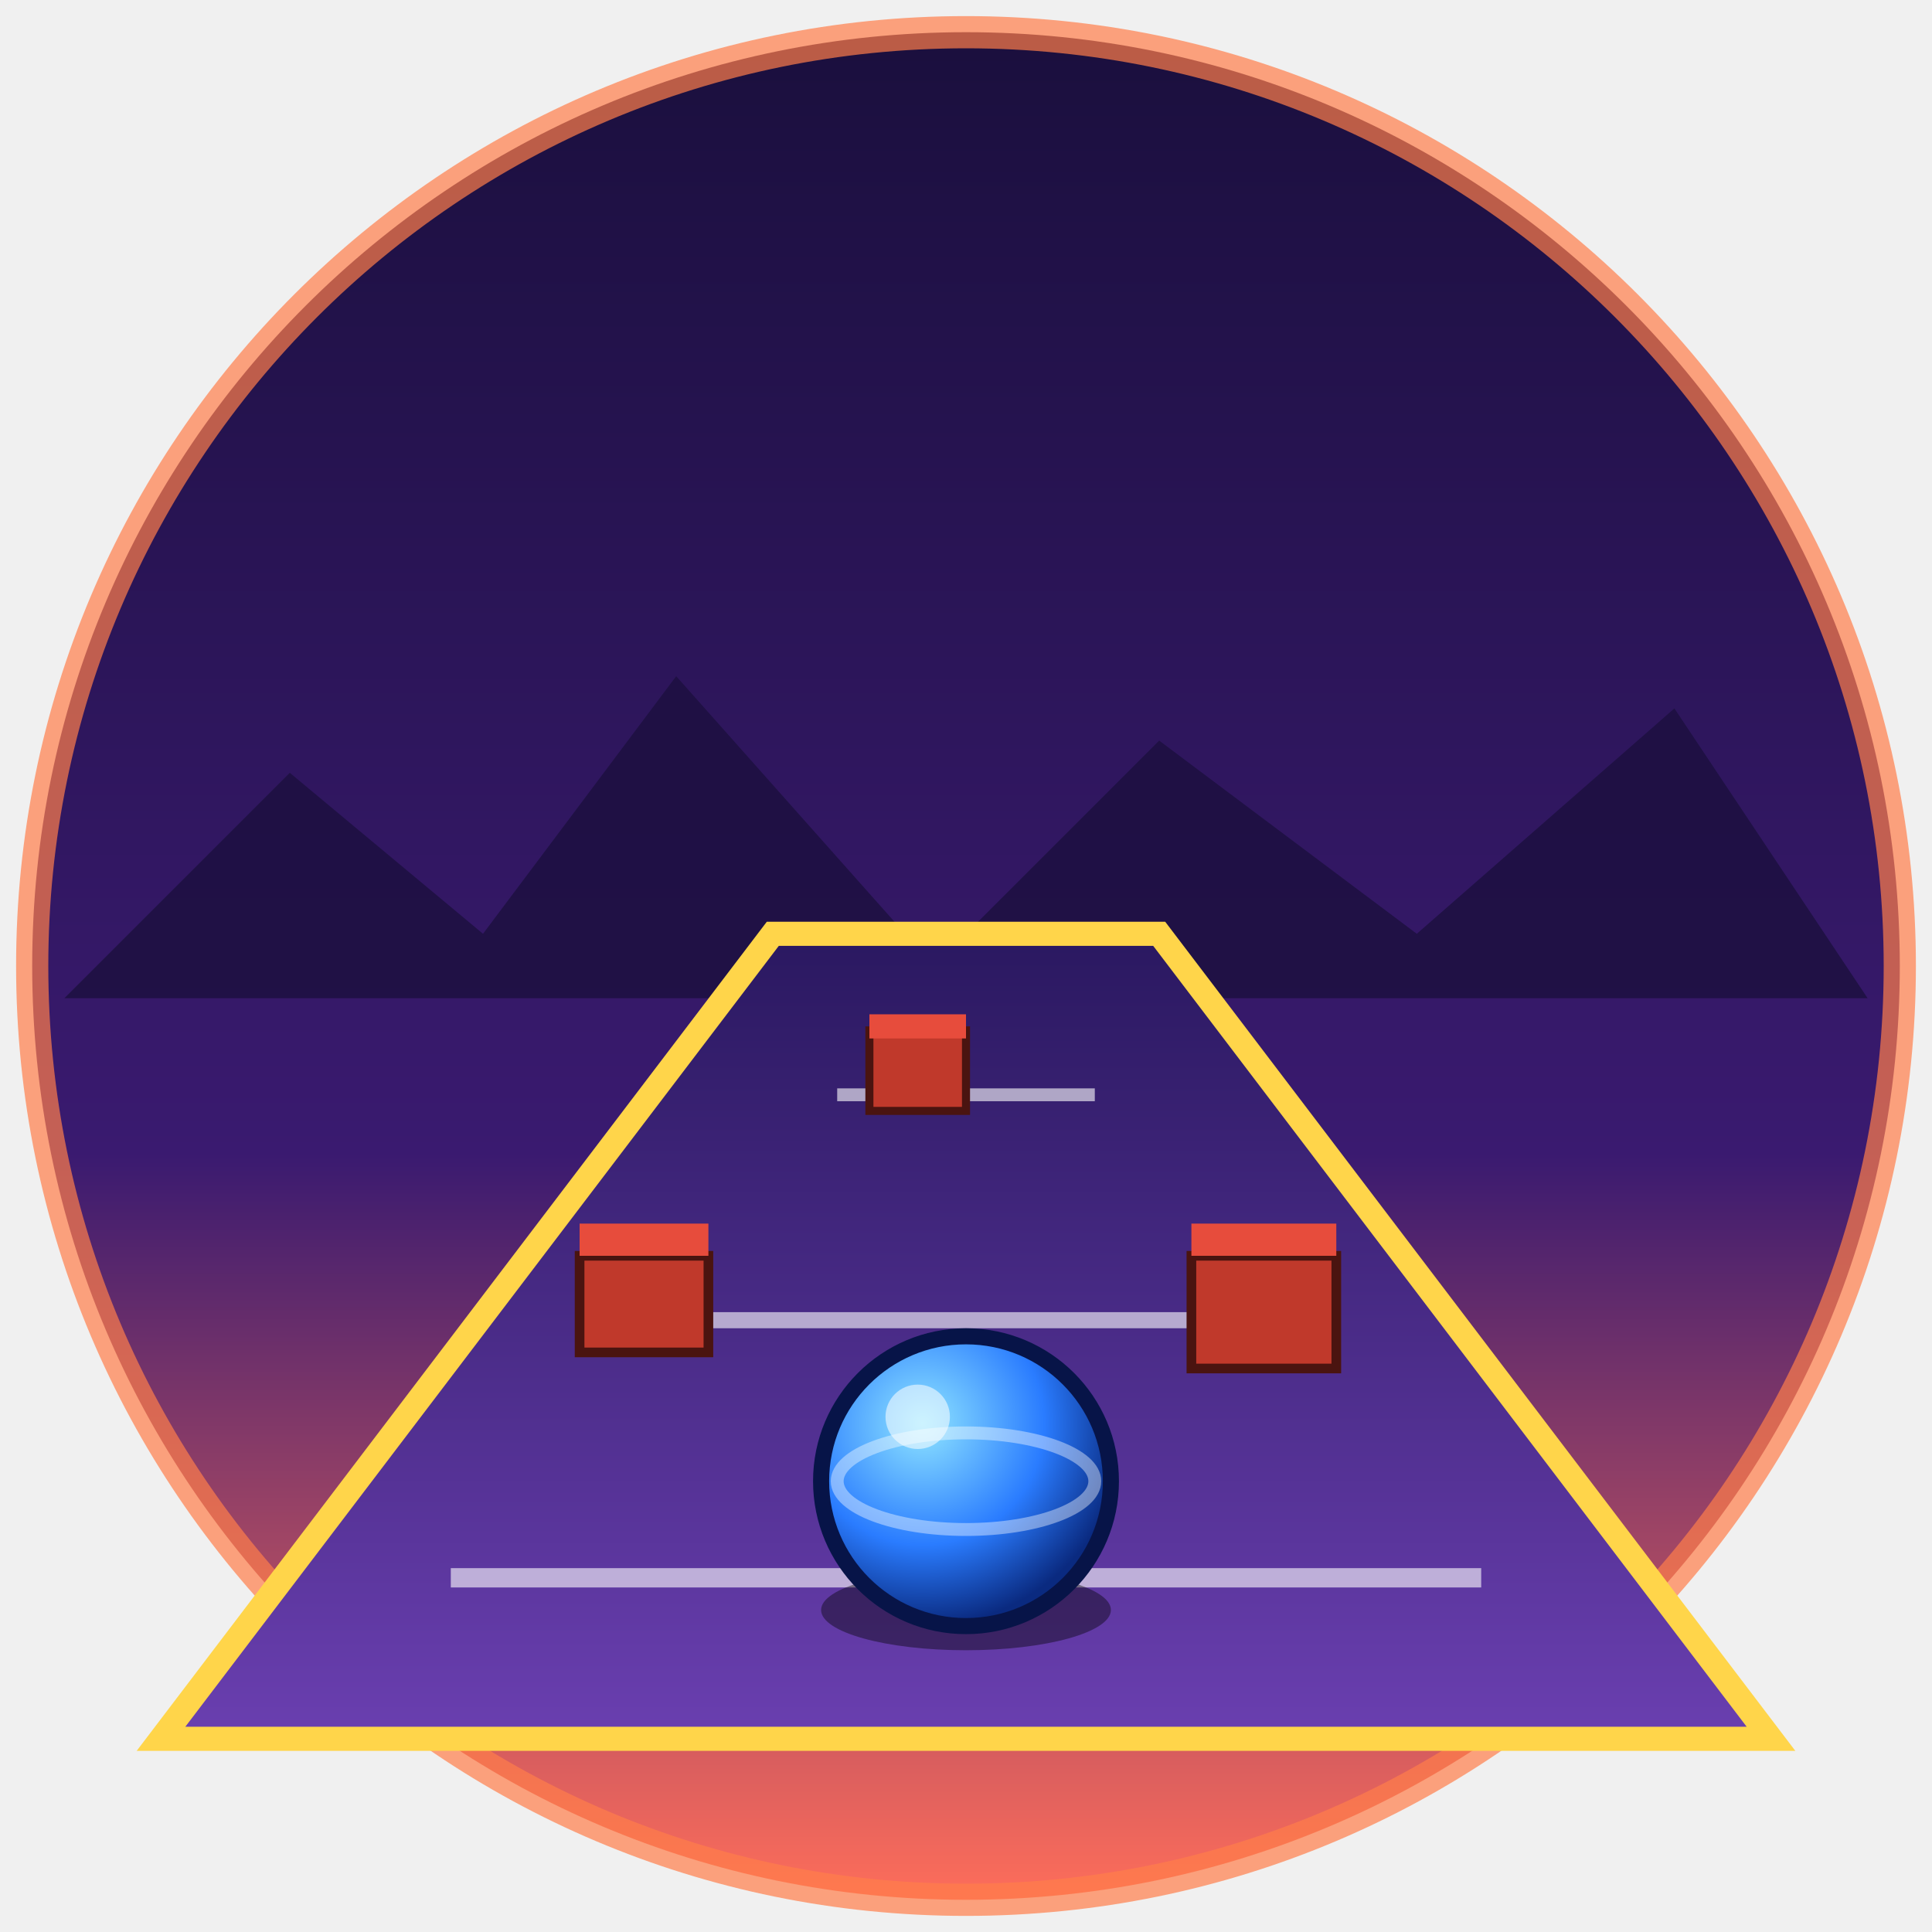
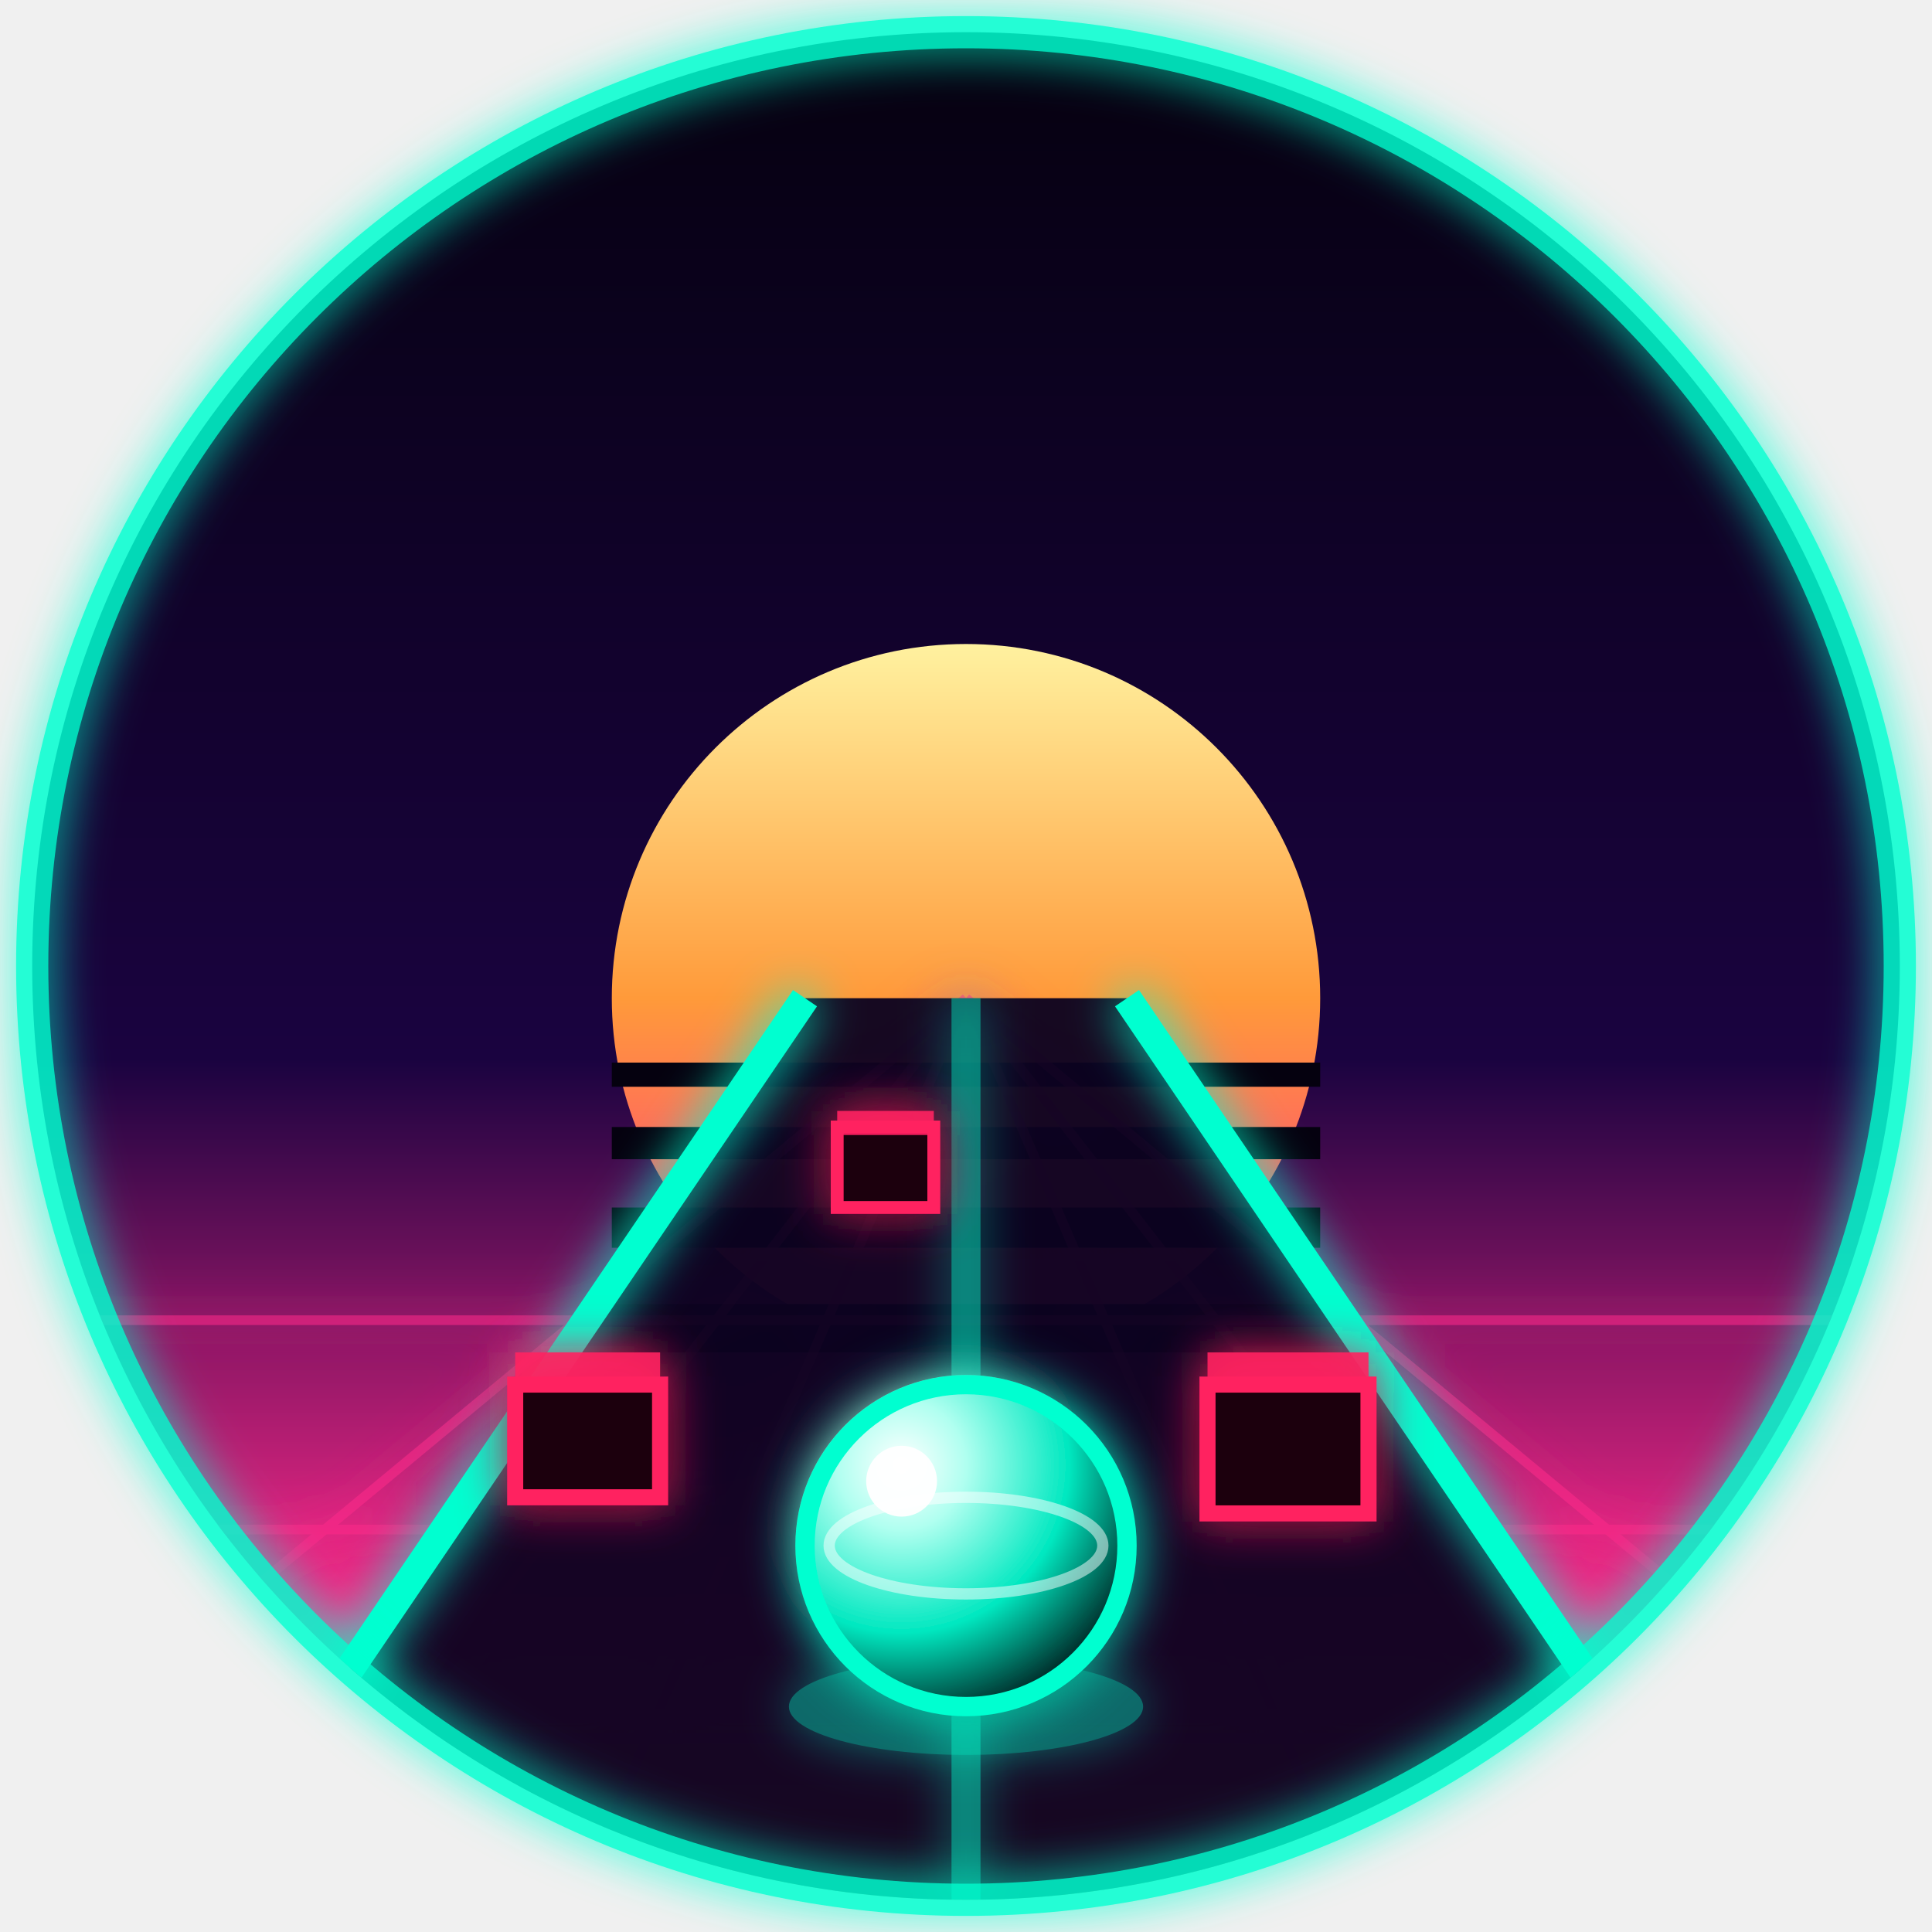
<svg xmlns="http://www.w3.org/2000/svg" viewBox="0 0 120 120" width="120" height="120">
  <defs>
    <linearGradient id="eg-sky" x1="0%" y1="0%" x2="0%" y2="100%">
-       <stop offset="0%" stop-color="#1a0f3d" />
-       <stop offset="60%" stop-color="#3a1a70" />
-       <stop offset="100%" stop-color="#ff6e5a" />
+       <stop offset="0%" stop-color="#05010f" />
+       <stop offset="55%" stop-color="#1a0340" />
+       <stop offset="85%" stop-color="#ff2a8a" />
+       <stop offset="100%" stop-color="#ff8a4a" />
    </linearGradient>
-     <linearGradient id="eg-track" x1="0%" y1="0%" x2="0%" y2="100%">
-       <stop offset="0%" stop-color="#2a1860" />
-       <stop offset="100%" stop-color="#6a3fb0" />
+     <linearGradient id="eg-sun" x1="0%" y1="0%" x2="0%" y2="100%">
+       <stop offset="0%" stop-color="#fff2a0" />
+       <stop offset="50%" stop-color="#ff9a3a" />
+       <stop offset="100%" stop-color="#ff2a8a" />
    </linearGradient>
-     <radialGradient id="eg-ball" cx="35%" cy="30%" r="70%">
-       <stop offset="0%" stop-color="#8fe5ff" />
-       <stop offset="60%" stop-color="#2a7cff" />
-       <stop offset="100%" stop-color="#0a2a80" />
+     <radialGradient id="eg-ball" cx="30%" cy="25%" r="80%">
+       <stop offset="0%" stop-color="#ffffff" />
+       <stop offset="25%" stop-color="#b0fff0" />
+       <stop offset="65%" stop-color="#00e8c0" />
+       <stop offset="100%" stop-color="#002a28" />
    </radialGradient>
+     <filter id="eg-glow" x="-50%" y="-50%" width="200%" height="200%">
+       <feGaussianBlur stdDeviation="1.5" result="blur" />
+       <feMerge>
+         <feMergeNode in="blur" />
+         <feMergeNode in="SourceGraphic" />
+       </feMerge>
+     </filter>
+     <clipPath id="eg-clip">
+       <circle cx="60" cy="60" r="58" />
+     </clipPath>
  </defs>
  <circle cx="60" cy="60" r="58" fill="url(#eg-sky)" />
-   <circle cx="60" cy="60" r="58" fill="none" stroke="#ff7e4a" stroke-width="2" opacity="0.7" />
-   <path d="M 4 62 L 18 48 L 30 58 L 42 42 L 58 60 L 72 46 L 88 58 L 104 44 L 116 62 L 116 62 Z" fill="#1c0f40" opacity="0.85" />
-   <path d="M 48 58 L 72 58 L 110 108 L 10 108 Z" fill="url(#eg-track)" stroke="#ffd54a" stroke-width="1.5" />
-   <line x1="52" y1="68" x2="68" y2="68" stroke="#fff" stroke-width="0.8" opacity="0.6" />
-   <line x1="42" y1="82" x2="78" y2="82" stroke="#fff" stroke-width="1" opacity="0.6" />
-   <line x1="28" y1="98" x2="92" y2="98" stroke="#fff" stroke-width="1.2" opacity="0.6" />
-   <g>
-     <rect x="54" y="64" width="6" height="5" fill="#c0392b" stroke="#4a1410" stroke-width="0.5" />
-     <rect x="54" y="63" width="6" height="1.5" fill="#e74c3c" />
+   <g clip-path="url(#eg-clip)">
+     <circle cx="60" cy="62" r="22" fill="url(#eg-sun)" />
+     <g fill="#05010f">
+       <rect x="38" y="66" width="44" height="1.5" />
+       <rect x="38" y="70" width="44" height="2" />
+       <rect x="38" y="75" width="44" height="2.5" />
+       <rect x="38" y="81" width="44" height="3" />
+     </g>
+     <g stroke="#ff2a8a" stroke-width="0.6" opacity="0.6" filter="url(#eg-glow)">
+       <line x1="60" y1="62" x2="-10" y2="120" />
+       <line x1="60" y1="62" x2="15" y2="120" />
+       <line x1="60" y1="62" x2="35" y2="120" />
+       <line x1="60" y1="62" x2="85" y2="120" />
+       <line x1="60" y1="62" x2="105" y2="120" />
+       <line x1="60" y1="62" x2="130" y2="120" />
+       <line x1="0" y1="82" x2="120" y2="82" />
+       <line x1="0" y1="95" x2="120" y2="95" />
+       <line x1="0" y1="108" x2="120" y2="108" />
+     </g>
+     <path d="M 50 62 L 70 62 L 108 118 L 12 118 Z" fill="#0a0220" opacity="0.95" />
+     <g stroke="#00ffd0" stroke-width="1.8" fill="none" filter="url(#eg-glow)">
+       <line x1="50" y1="62" x2="12" y2="118" />
+       <line x1="70" y1="62" x2="108" y2="118" />
+       <line x1="60" y1="62" x2="60" y2="118" opacity="0.4" />
+     </g>
+     <g filter="url(#eg-glow)">
+       <g>
+         <rect x="52" y="70" width="6" height="5" fill="#1a0008" stroke="#ff2060" stroke-width="0.8" />
+         <rect x="52" y="69" width="6" height="1.5" fill="#ff2060" opacity="0.9" />
+       </g>
+       <g>
+         <rect x="75" y="86" width="10" height="8" fill="#1a0008" stroke="#ff2060" stroke-width="1" />
+         <rect x="75" y="84" width="10" height="2" fill="#ff2060" opacity="0.9" />
+       </g>
+       <g>
+         <rect x="32" y="86" width="9" height="7" fill="#1a0008" stroke="#ff2060" stroke-width="1" />
+         <rect x="32" y="84" width="9" height="2" fill="#ff2060" opacity="0.9" />
+       </g>
+     </g>
+     <ellipse cx="60" cy="106" rx="11" ry="3" fill="#00ffd0" opacity="0.4" filter="url(#eg-glow)" />
+     <circle cx="60" cy="96" r="10" fill="url(#eg-ball)" stroke="#00ffd0" stroke-width="1.2" filter="url(#eg-glow)" />
+     <ellipse cx="60" cy="96" rx="8.5" ry="3" fill="none" stroke="#fff" stroke-width="0.7" opacity="0.5" />
+     <circle cx="56" cy="92" r="2.2" fill="#ffffff" opacity="0.95" />
  </g>
-   <g>
-     <rect x="74" y="78" width="9" height="7" fill="#c0392b" stroke="#4a1410" stroke-width="0.6" />
-     <rect x="74" y="76" width="9" height="2" fill="#e74c3c" />
-   </g>
-   <g>
-     <rect x="36" y="78" width="8" height="6" fill="#c0392b" stroke="#4a1410" stroke-width="0.6" />
-     <rect x="36" y="76" width="8" height="2" fill="#e74c3c" />
-   </g>
-   <ellipse cx="60" cy="100" rx="9" ry="2.5" fill="#000" opacity="0.4" />
-   <circle cx="60" cy="92" r="9" fill="url(#eg-ball)" stroke="#071448" stroke-width="1" />
-   <ellipse cx="60" cy="92" rx="8" ry="3" fill="none" stroke="#fff" stroke-width="0.8" opacity="0.4" />
-   <circle cx="57" cy="88" r="2" fill="#fff" opacity="0.55" />
+   <circle cx="60" cy="60" r="58" fill="none" stroke="#00ffd0" stroke-width="2" opacity="0.85" filter="url(#eg-glow)" />
</svg>
